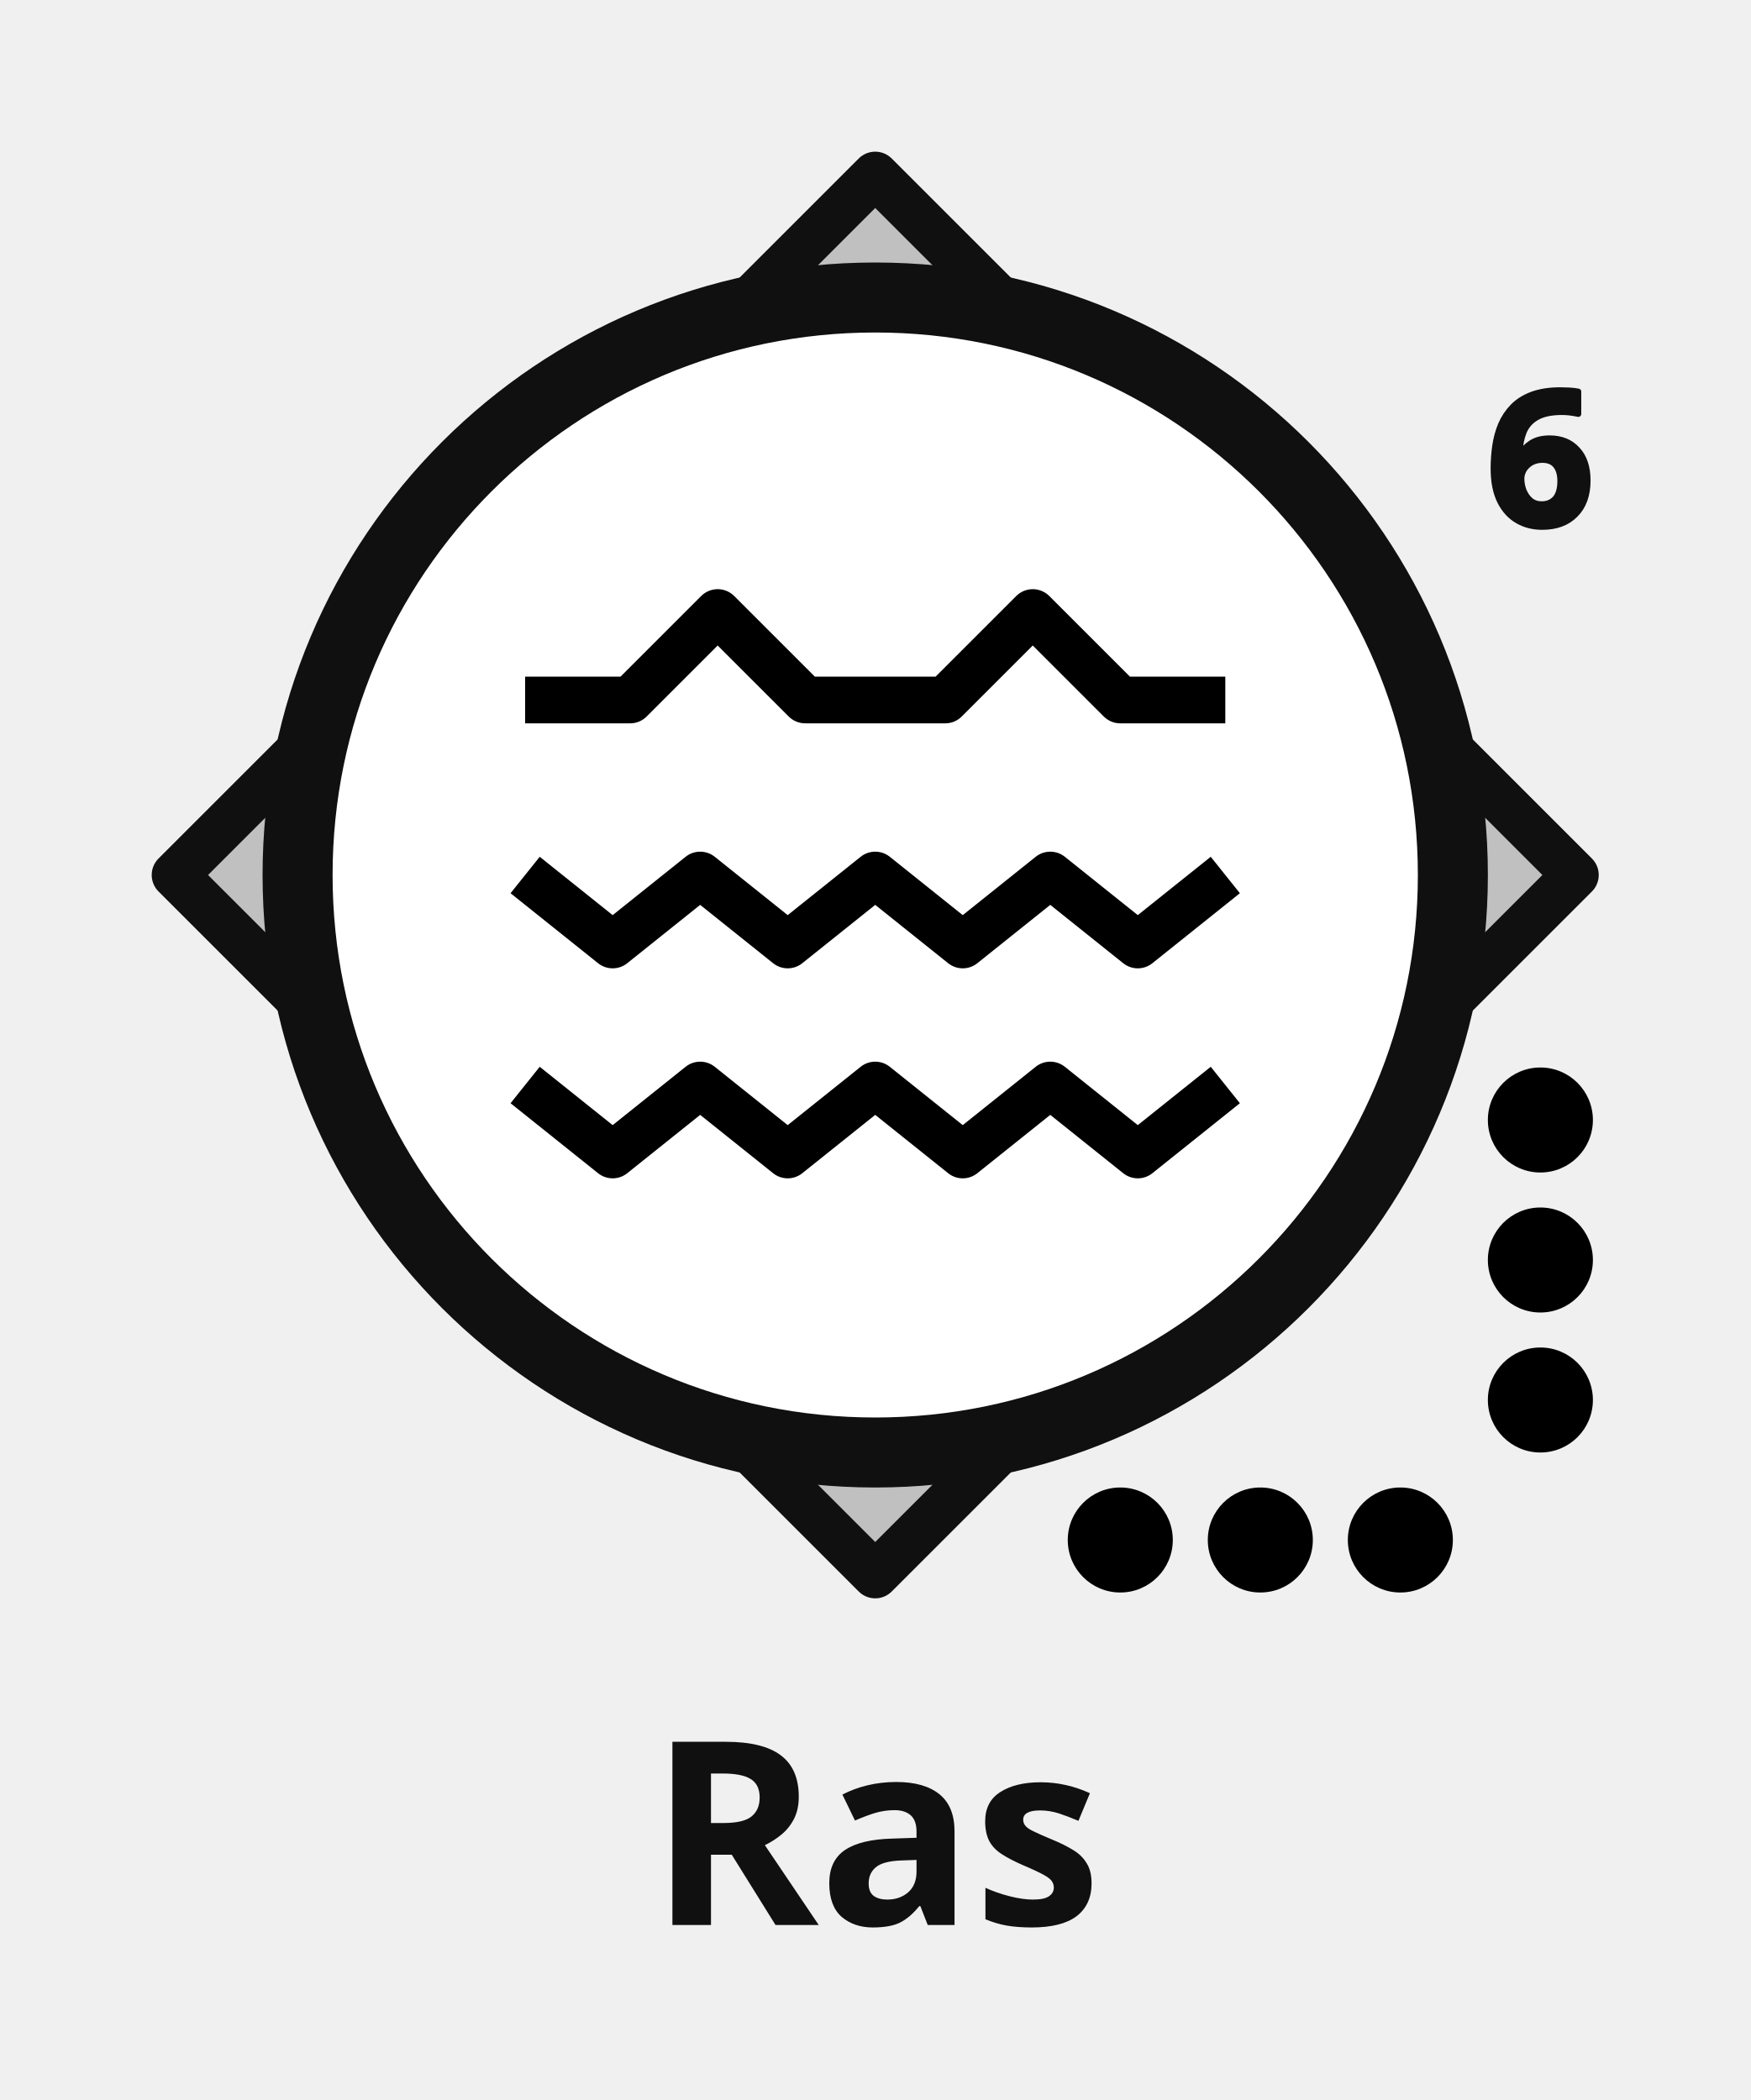
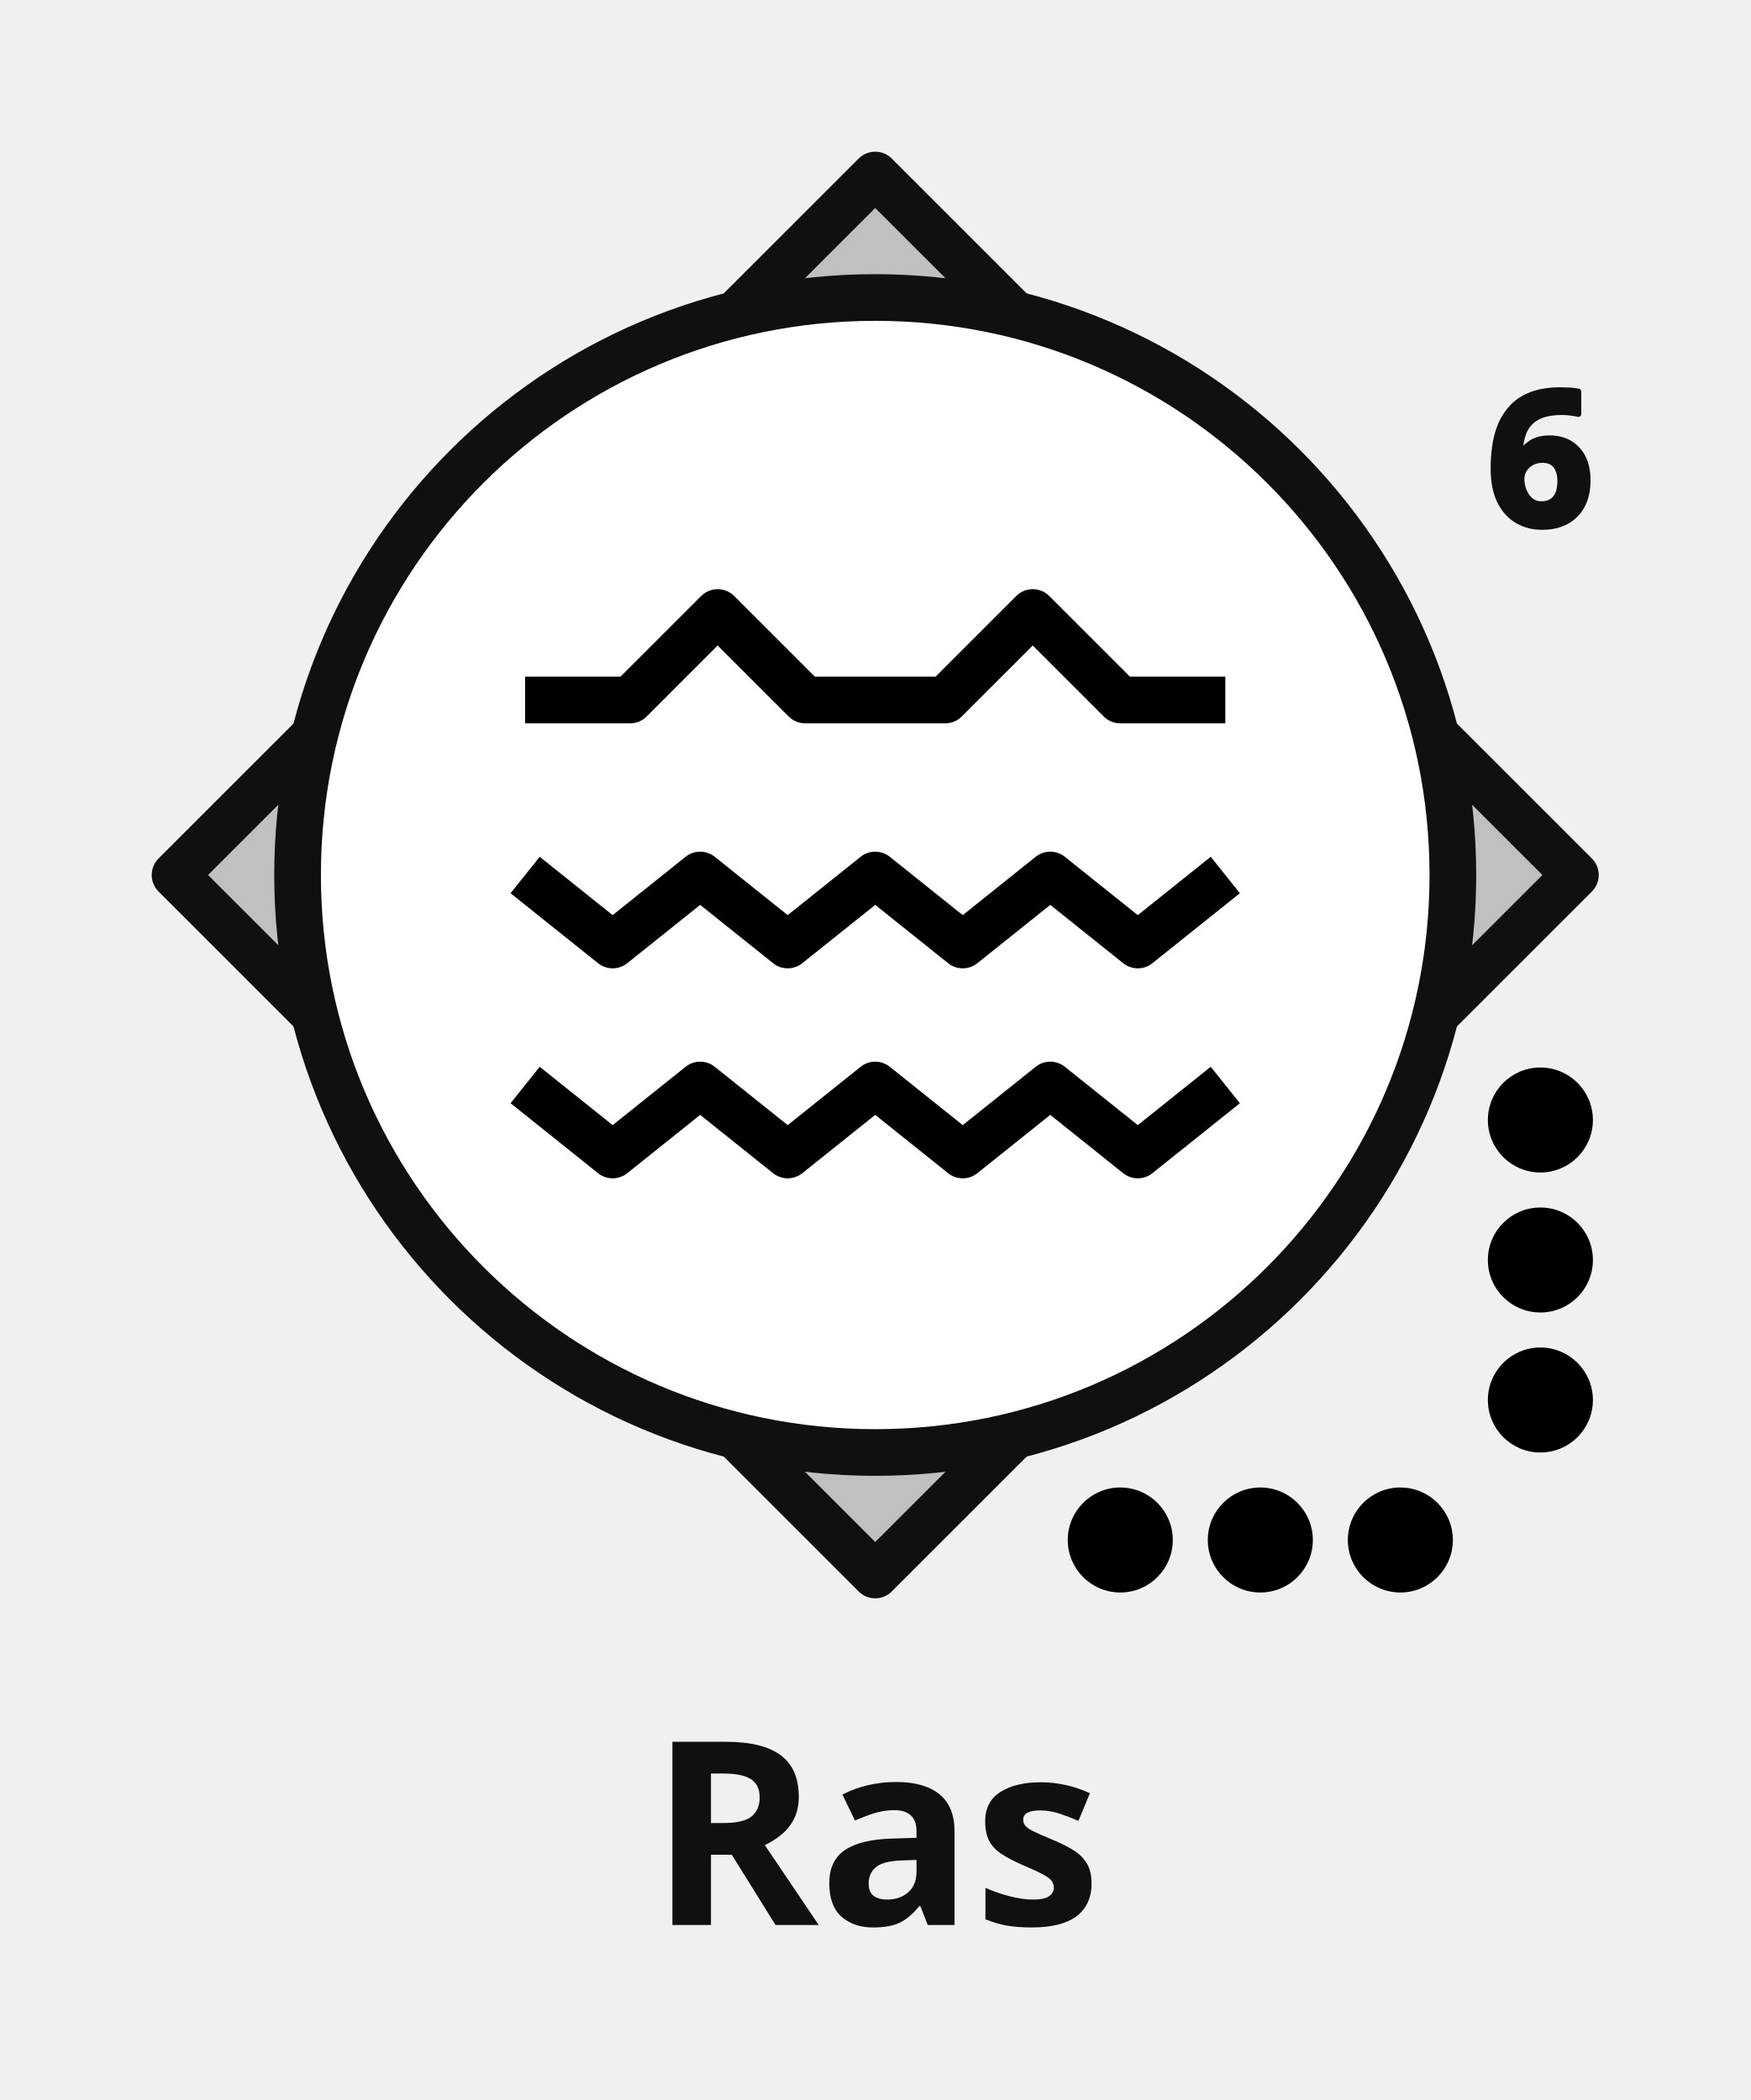
<svg xmlns="http://www.w3.org/2000/svg" width="25mm" height="30mm" viewBox="0 0 100 120" version="1.1">
  <g id="ed_6" class="icon ed" transform="translate(50,50)">
-     <g style="fill:silver;stroke:#101010;stroke-width:3pt;stroke-linejoin:round;">
+     <g style="fill:silver;stroke:#101010;stroke-width:2pt;stroke-linejoin:round;">
      <path style="stroke:#101010;stroke-width:2pt;" d="M -40,0 l 40,-40 40,40 -40,40 z" />
      <circle style="fill:white;" r="33" />
      <path style="fill:transparent;stroke:black;stroke-width:2pt;stroke-linejoin:round;" d="M 0,-4              M -20,-10 l 6,0 5,-5 5,5 8,0 5,-5 5,5 6,0              M -20,0 l 5,4 5,-4 5,4 5,-4 5,4 5,-4 5,4 5,-4              M -20,12 l 5,4 5,-4 5,4 5,-4 5,4 5,-4 5,4 5,-4              " />
-       <text x="38" y="-20" style="font-weight:600;font-size:8pt;font-family:Neucha;fill:#101010;text-anchor:middle;stroke-width:0.25pt;">
+       <text x="38" y="-20" style="font-weight:600;font-size:8pt;font-family:Fira Sans;fill:#101010;text-anchor:middle;stroke-width:0.25pt;">
                6
            </text>
      <circle cx="14" cy="38" r="3" style="fill:black; stroke-width:0" />
      <circle cx="22" cy="38" r="3" style="fill:black; stroke-width:0" />
      <circle cx="30" cy="38" r="3" style="fill:black; stroke-width:0" />
      <circle cx="38" cy="14" r="3" style="fill:black; stroke-width:0" />
      <circle cx="38" cy="22" r="3" style="fill:black; stroke-width:0" />
      <circle cx="38" cy="30" r="3" style="fill:black; stroke-width:0" />
    </g>
-     <text style="font-weight:600;font-size:11pt;line-height:1.25;font-family:Neucha;fill:#101010;text-anchor:middle;" x="0" y="60">Ras
+     <text style="font-weight:600;font-size:11pt;line-height:1.25;font-family:Fira Sans;fill:#101010;text-anchor:middle;" x="0" y="60">Ras
        </text>
  </g>
</svg>
